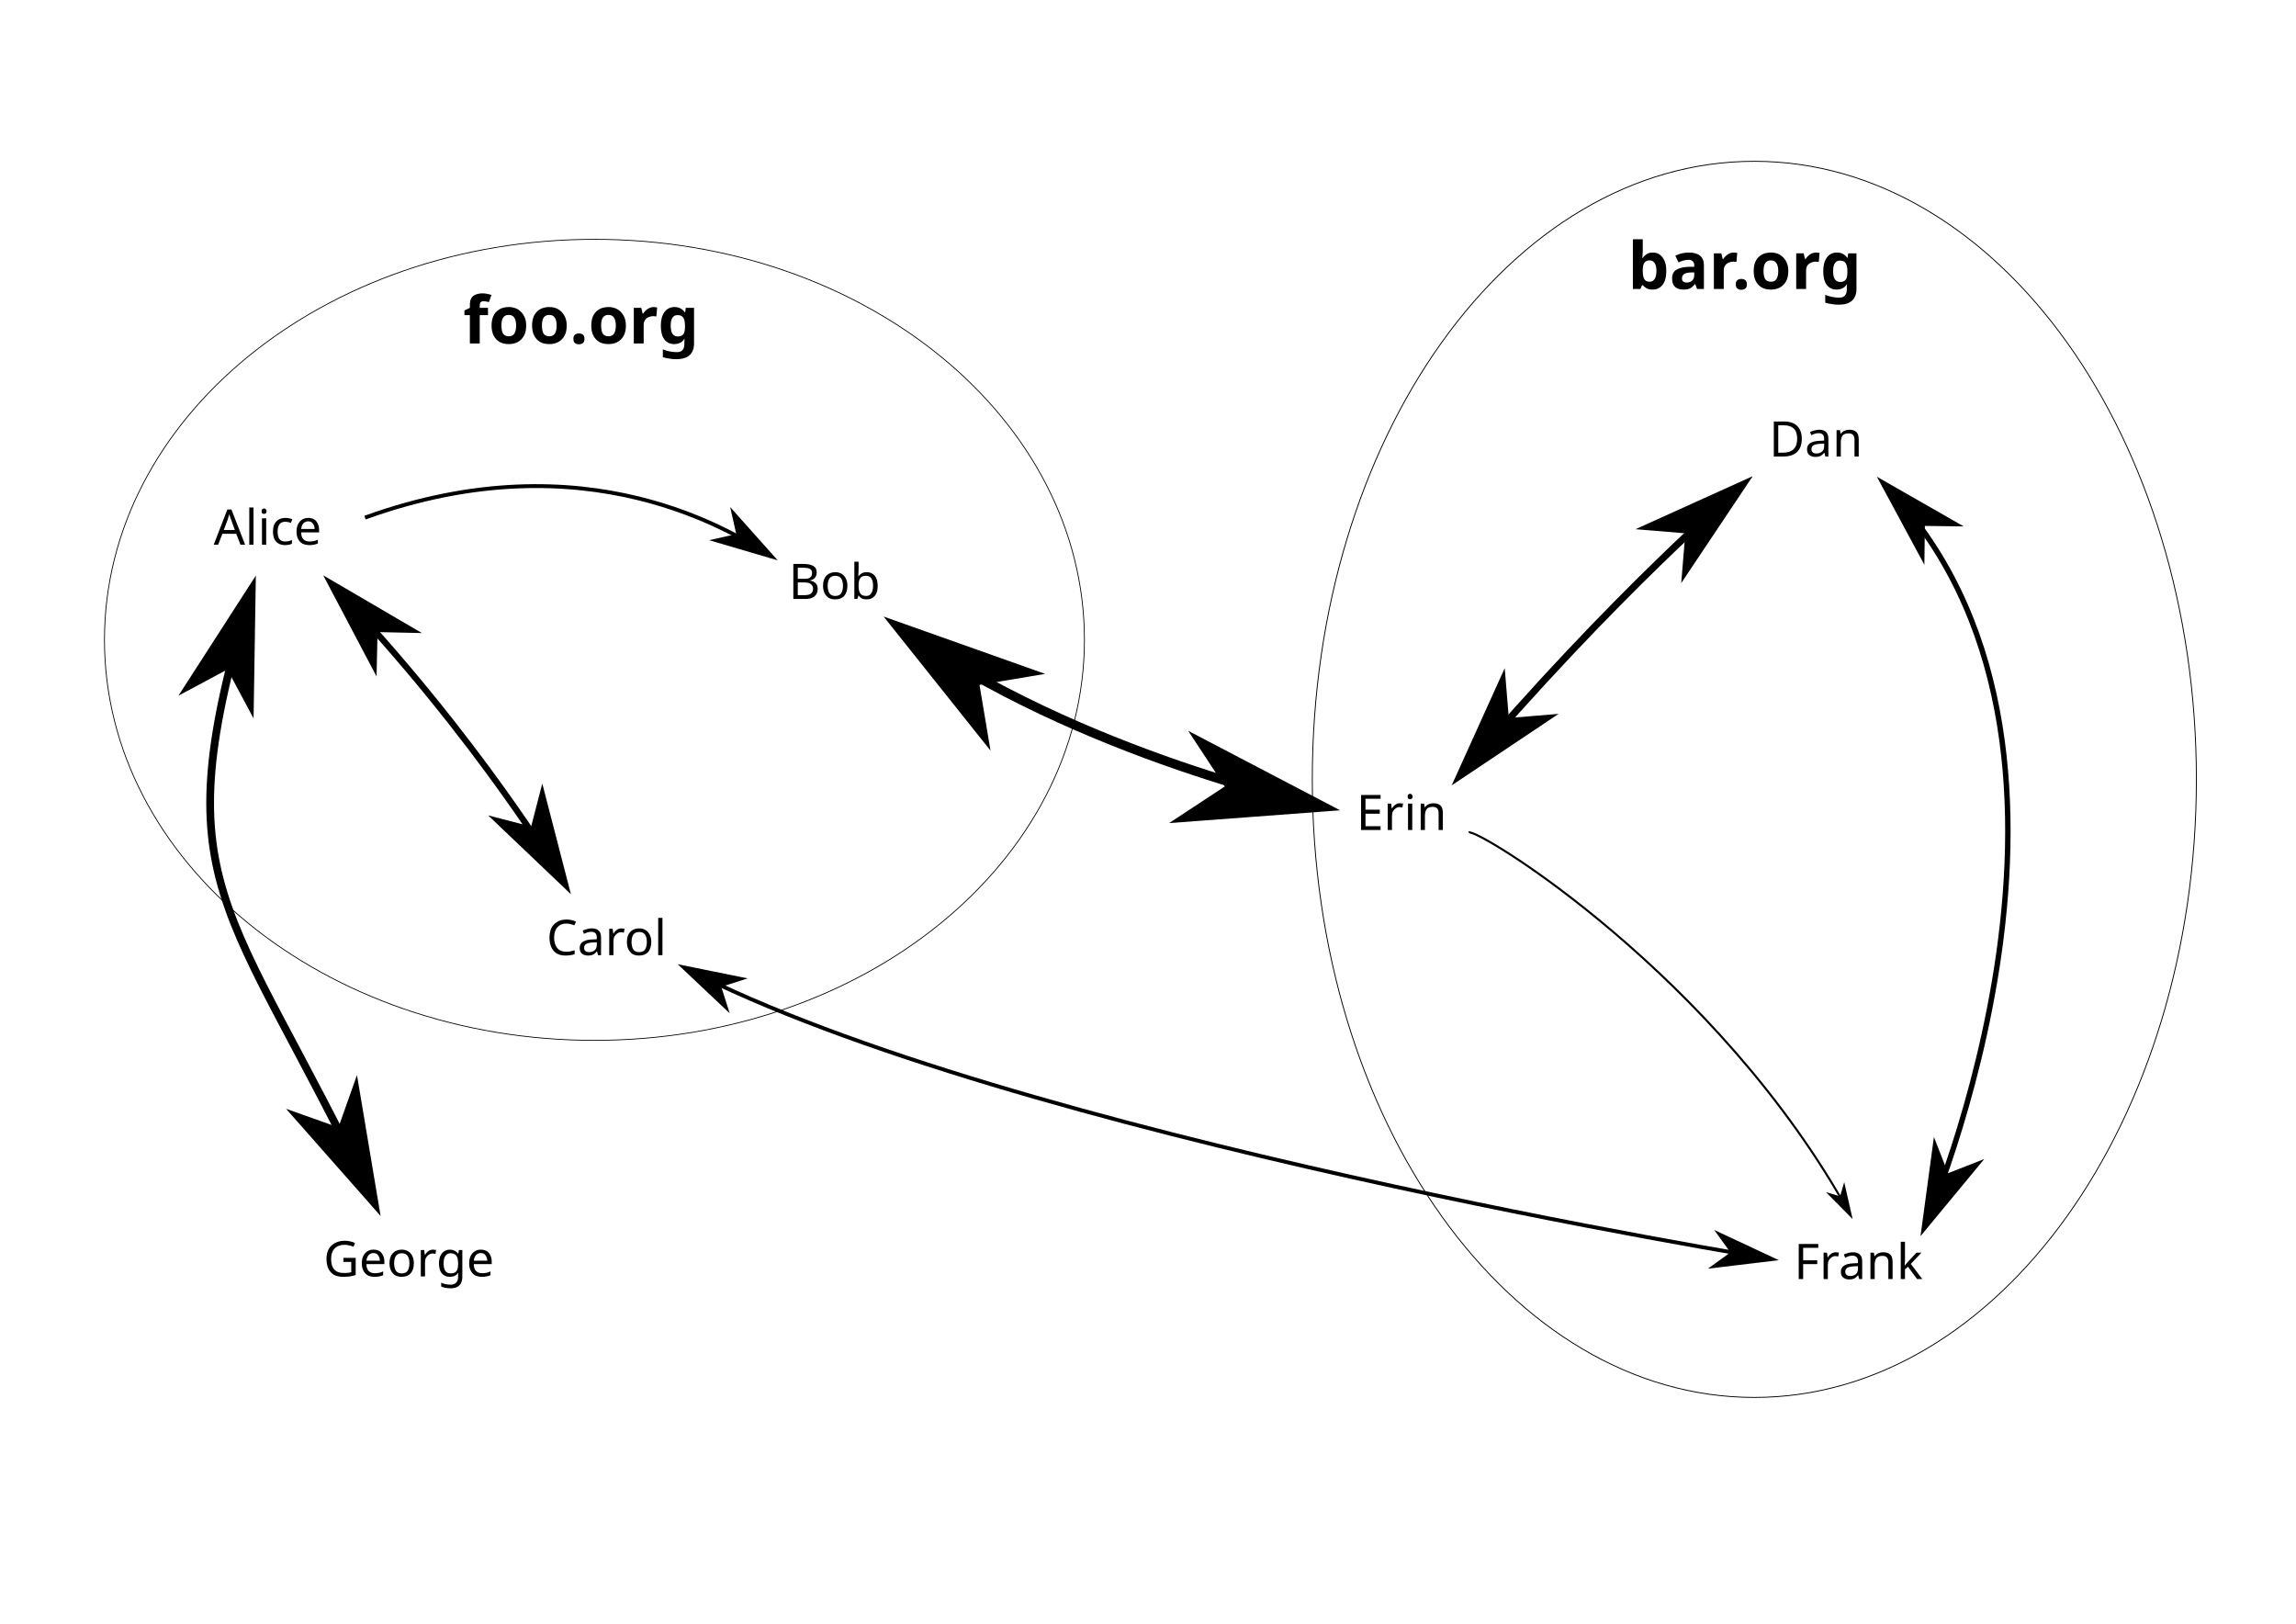
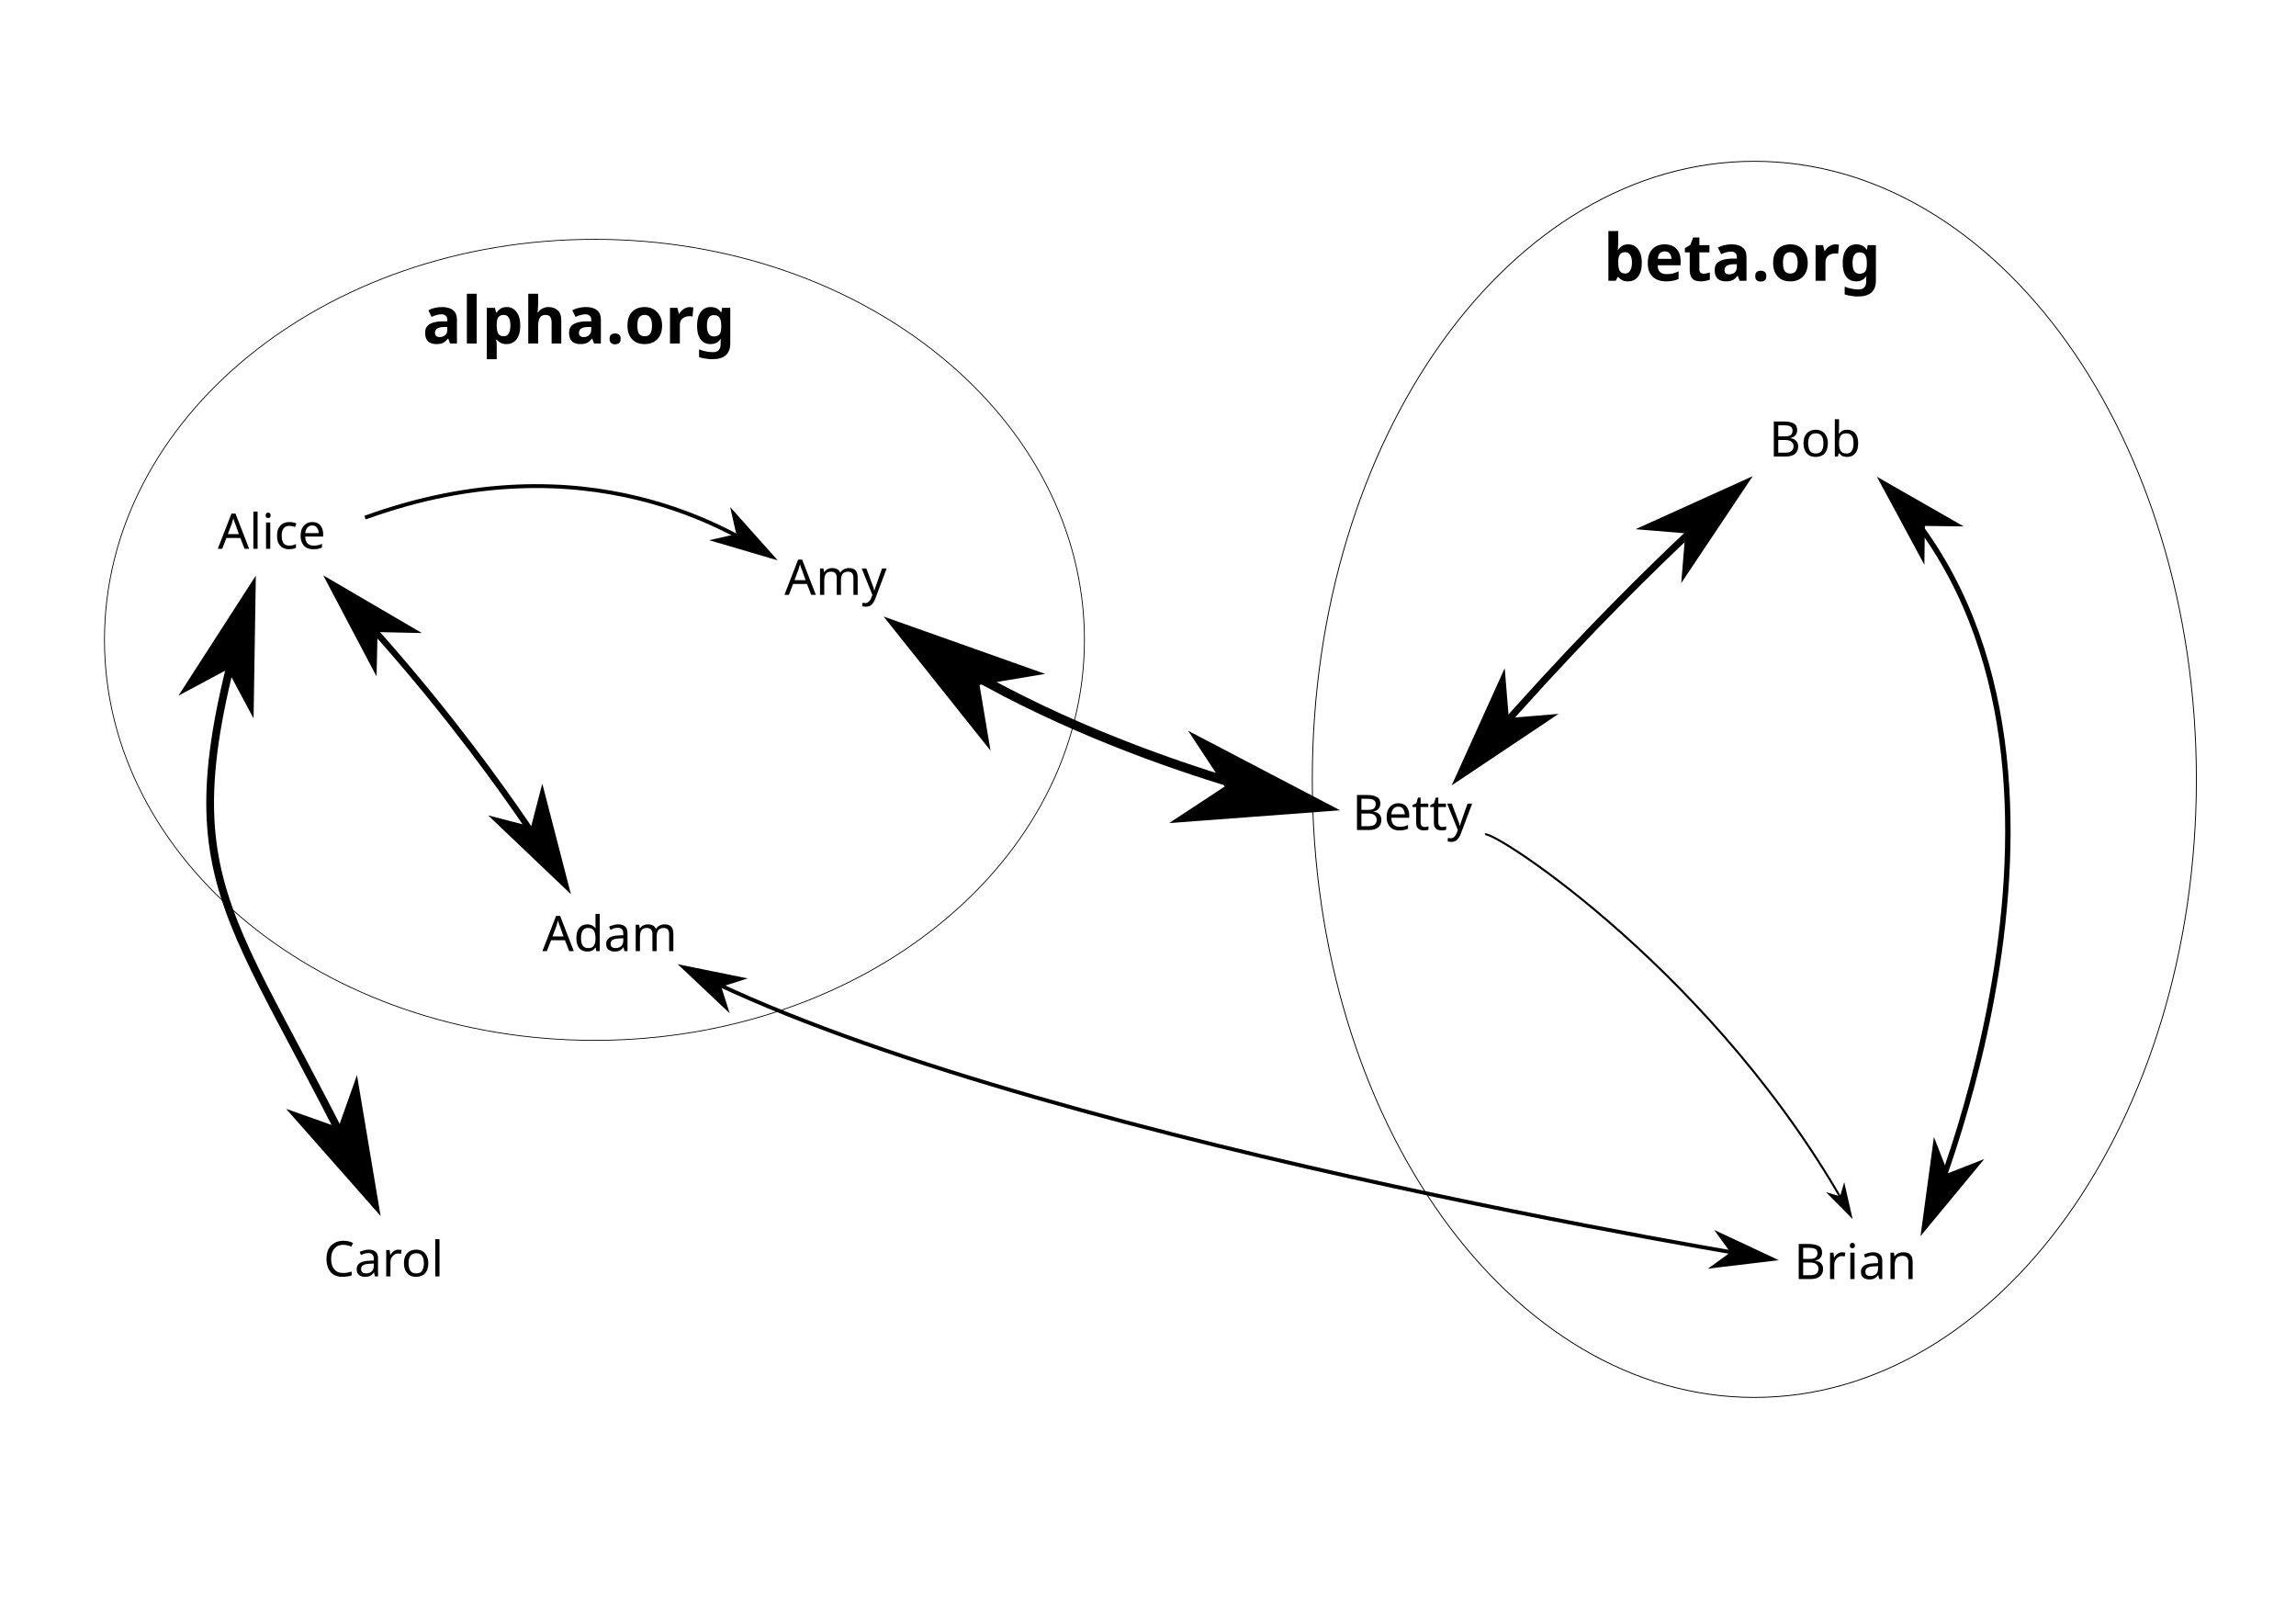
<svg xmlns="http://www.w3.org/2000/svg" xmlns:ns1="http://www.openswatchbook.org/uri/2009/osb" width="297mm" height="210mm" viewBox="0 0 178.2 126" version="1.1" id="svg8">
  <defs id="defs2">
    <marker orient="auto" refY="0" refX="0" id="marker1353" style="overflow:visible">
      <path id="path1351" d="M 0,0 5,-5 -12.5,0 5,5 Z" style="fill:#000000;fill-opacity:1;fill-rule:evenodd;stroke:#000000;stroke-width:1pt;stroke-opacity:1" transform="matrix(-0.8,0,0,-0.8,-10,0)" />
    </marker>
    <marker orient="auto" refY="0" refX="0" id="marker1349" style="overflow:visible">
      <path id="path1347" d="M 0,0 5,-5 -12.5,0 5,5 Z" style="fill:#000000;fill-opacity:1;fill-rule:evenodd;stroke:#000000;stroke-width:1pt;stroke-opacity:1" transform="matrix(0.8,0,0,0.8,10,0)" />
    </marker>
    <marker orient="auto" refY="0" refX="0" id="marker1343" style="overflow:visible">
      <path id="path1341" d="M 0,0 5,-5 -12.5,0 5,5 Z" style="fill:#000000;fill-opacity:1;fill-rule:evenodd;stroke:#000000;stroke-width:1pt;stroke-opacity:1" transform="matrix(-0.8,0,0,-0.8,-10,0)" />
    </marker>
    <marker orient="auto" refY="0" refX="0" id="marker1339" style="overflow:visible">
      <path id="path1337" d="M 0,0 5,-5 -12.5,0 5,5 Z" style="fill:#000000;fill-opacity:1;fill-rule:evenodd;stroke:#000000;stroke-width:1pt;stroke-opacity:1" transform="matrix(0.8,0,0,0.8,10,0)" />
    </marker>
    <marker orient="auto" refY="0" refX="0" id="marker1332" style="overflow:visible">
      <path id="path1330" d="M 0,0 5,-5 -12.5,0 5,5 Z" style="fill:#000000;fill-opacity:1;fill-rule:evenodd;stroke:#000000;stroke-width:1pt;stroke-opacity:1" transform="matrix(0.8,0,0,0.8,10,0)" />
    </marker>
    <marker orient="auto" refY="0" refX="0" id="marker1326" style="overflow:visible">
      <path id="path1324" d="M 0,0 5,-5 -12.5,0 5,5 Z" style="fill:#000000;fill-opacity:1;fill-rule:evenodd;stroke:#000000;stroke-width:1pt;stroke-opacity:1" transform="matrix(-0.8,0,0,-0.8,-10,0)" />
    </marker>
    <marker orient="auto" refY="0" refX="0" id="marker1322" style="overflow:visible">
      <path id="path1320" d="M 0,0 5,-5 -12.5,0 5,5 Z" style="fill:#000000;fill-opacity:1;fill-rule:evenodd;stroke:#000000;stroke-width:1pt;stroke-opacity:1" transform="matrix(0.8,0,0,0.8,10,0)" />
    </marker>
    <marker orient="auto" refY="0" refX="0" id="marker1318" style="overflow:visible">
      <path id="path1316" d="M 0,0 5,-5 -12.5,0 5,5 Z" style="fill:#000000;fill-opacity:1;fill-rule:evenodd;stroke:#000000;stroke-width:1pt;stroke-opacity:1" transform="matrix(0.8,0,0,0.8,10,0)" />
    </marker>
    <marker orient="auto" refY="0" refX="0" id="marker1314" style="overflow:visible">
      <path id="path1312" d="M 0,0 5,-5 -12.5,0 5,5 Z" style="fill:#000000;fill-opacity:1;fill-rule:evenodd;stroke:#000000;stroke-width:1pt;stroke-opacity:1" transform="matrix(0.8,0,0,0.8,10,0)" />
    </marker>
    <marker orient="auto" refY="0" refX="0" id="marker1308" style="overflow:visible">
      <path id="path1306" d="M 0,0 5,-5 -12.5,0 5,5 Z" style="fill:#000000;fill-opacity:1;fill-rule:evenodd;stroke:#000000;stroke-width:1pt;stroke-opacity:1" transform="matrix(-0.8,0,0,-0.8,-10,0)" />
    </marker>
    <marker orient="auto" refY="0" refX="0" id="marker1304" style="overflow:visible">
      <path id="path1302" d="M 0,0 5,-5 -12.5,0 5,5 Z" style="fill:#000000;fill-opacity:1;fill-rule:evenodd;stroke:#000000;stroke-width:1pt;stroke-opacity:1" transform="matrix(0.8,0,0,0.8,10,0)" />
    </marker>
    <marker orient="auto" refY="0" refX="0" id="marker1296" style="overflow:visible">
      <path id="path1294" d="M 0,0 5,-5 -12.5,0 5,5 Z" style="fill:#000000;fill-opacity:1;fill-rule:evenodd;stroke:#000000;stroke-width:1pt;stroke-opacity:1" transform="matrix(-0.8,0,0,-0.8,-10,0)" />
    </marker>
    <marker orient="auto" refY="0" refX="0" id="marker1290" style="overflow:visible">
      <path id="path1288" d="M 0,0 5,-5 -12.5,0 5,5 Z" style="fill:#000000;fill-opacity:1;fill-rule:evenodd;stroke:#000000;stroke-width:1pt;stroke-opacity:1" transform="matrix(-0.8,0,0,-0.8,-10,0)" />
    </marker>
    <marker orient="auto" refY="0" refX="0" id="marker1286" style="overflow:visible">
      <path id="path1284" d="M 0,0 5,-5 -12.5,0 5,5 Z" style="fill:#000000;fill-opacity:1;fill-rule:evenodd;stroke:#000000;stroke-width:1pt;stroke-opacity:1" transform="matrix(0.8,0,0,0.8,10,0)" />
    </marker>
    <marker orient="auto" refY="0" refX="0" id="marker1280" style="overflow:visible">
      <path id="path1013" d="M 0,0 5,-5 -12.5,0 5,5 Z" style="fill:#000000;fill-opacity:1;fill-rule:evenodd;stroke:#000000;stroke-width:1pt;stroke-opacity:1" transform="matrix(-0.8,0,0,-0.8,-10,0)" />
    </marker>
    <marker orient="auto" refY="0" refX="0" id="marker1277" style="overflow:visible">
      <path id="path1275" d="M 0,0 5,-5 -12.5,0 5,5 Z" style="fill:#000000;fill-opacity:1;fill-rule:evenodd;stroke:#000000;stroke-width:1pt;stroke-opacity:1" transform="matrix(0.8,0,0,0.8,10,0)" />
    </marker>
    <marker orient="auto" refY="0" refX="0" id="marker1273" style="overflow:visible">
      <path id="path1010" d="M 0,0 5,-5 -12.5,0 5,5 Z" style="fill:#000000;fill-opacity:1;fill-rule:evenodd;stroke:#000000;stroke-width:1pt;stroke-opacity:1" transform="matrix(0.8,0,0,0.8,10,0)" />
    </marker>
    <marker orient="auto" refY="0" refX="0" id="Arrow1Lend" style="overflow:visible">
      <path id="path1061" d="M 0,0 5,-5 -12.5,0 5,5 Z" style="fill:#000000;fill-opacity:1;fill-rule:evenodd;stroke:#000000;stroke-width:1pt;stroke-opacity:1" transform="matrix(-0.8,0,0,-0.8,-10,0)" />
    </marker>
    <marker style="overflow:visible" id="marker30832" refX="0" refY="0" orient="auto">
      <path transform="matrix(-0.8,0,0,-0.8,-10,0)" style="fill:#000000;fill-opacity:1;fill-rule:evenodd;stroke:#000000;stroke-width:1pt;stroke-opacity:1" d="M 0,0 5,-5 -12.5,0 5,5 Z" id="path30830" />
    </marker>
    <marker style="overflow:visible" id="marker19358" refX="0" refY="0" orient="auto">
      <path transform="matrix(-0.8,0,0,-0.8,-10,0)" style="fill:#000000;fill-opacity:1;fill-rule:evenodd;stroke:#000000;stroke-width:1pt;stroke-opacity:1" d="M 0,0 5,-5 -12.5,0 5,5 Z" id="path19356" />
    </marker>
    <marker style="overflow:visible" id="marker19172" refX="0" refY="0" orient="auto">
      <path transform="matrix(-0.8,0,0,-0.8,-10,0)" style="fill:#000000;fill-opacity:1;fill-rule:evenodd;stroke:#000000;stroke-width:1pt;stroke-opacity:1" d="M 0,0 5,-5 -12.5,0 5,5 Z" id="path19170" />
    </marker>
    <marker style="overflow:visible" id="marker18658" refX="0" refY="0" orient="auto">
      <path transform="matrix(-0.8,0,0,-0.8,-10,0)" style="fill:#000000;fill-opacity:1;fill-rule:evenodd;stroke:#000000;stroke-width:1pt;stroke-opacity:1" d="M 0,0 5,-5 -12.5,0 5,5 Z" id="path18656" />
    </marker>
    <marker style="overflow:visible" id="marker2032" refX="0" refY="0" orient="auto">
      <path transform="matrix(-0.8,0,0,-0.8,-10,0)" style="fill:#000000;fill-opacity:1;fill-rule:evenodd;stroke:#000000;stroke-width:1pt;stroke-opacity:1" d="M 0,0 5,-5 -12.5,0 5,5 Z" id="path2030" />
    </marker>
    <marker orient="auto" refY="0" refX="0" id="marker1512" style="overflow:visible">
      <path id="path1510" d="M 0,0 5,-5 -12.5,0 5,5 Z" style="fill:#000000;fill-opacity:1;fill-rule:evenodd;stroke:#000000;stroke-width:1pt;stroke-opacity:1" transform="matrix(0.8,0,0,0.8,10,0)" />
    </marker>
    <marker orient="auto" refY="0" refX="0" id="marker1336" style="overflow:visible">
      <path id="path1334" d="M 0,0 5,-5 -12.5,0 5,5 Z" style="fill:#000000;fill-opacity:1;fill-rule:evenodd;stroke:#000000;stroke-width:1pt;stroke-opacity:1" transform="matrix(0.8,0,0,0.8,10,0)" />
    </marker>
    <marker orient="auto" refY="0" refX="0" id="Arrow1Lstart" style="overflow:visible">
      <path id="path1058" d="M 0,0 5,-5 -12.5,0 5,5 Z" style="fill:#000000;fill-opacity:1;fill-rule:evenodd;stroke:#000000;stroke-width:1pt;stroke-opacity:1" transform="matrix(0.8,0,0,0.8,10,0)" />
    </marker>
    <marker style="overflow:visible" id="marker2642" refX="0" refY="0" orient="auto">
      <path transform="matrix(-0.8,0,0,-0.8,-10,0)" style="fill:#000000;fill-opacity:1;fill-rule:evenodd;stroke:#000000;stroke-width:1pt;stroke-opacity:1" d="M 0,0 5,-5 -12.5,0 5,5 Z" id="path2640" />
    </marker>
    <marker style="overflow:visible" id="marker2300" refX="0" refY="0" orient="auto">
      <path transform="matrix(-0.8,0,0,-0.8,-10,0)" style="fill:#000000;fill-opacity:1;fill-rule:evenodd;stroke:#000000;stroke-width:1pt;stroke-opacity:1" d="M 0,0 5,-5 -12.5,0 5,5 Z" id="path2298" />
    </marker>
    <marker style="overflow:visible" id="marker2124" refX="0" refY="0" orient="auto">
      <path transform="matrix(-0.8,0,0,-0.8,-10,0)" style="fill:#000000;fill-opacity:1;fill-rule:evenodd;stroke:#000000;stroke-width:1pt;stroke-opacity:1" d="M 0,0 5,-5 -12.5,0 5,5 Z" id="path2122" />
    </marker>
    <marker orient="auto" refY="0" refX="0" id="marker1948" style="overflow:visible">
      <path id="path1946" d="M 0,0 5,-5 -12.5,0 5,5 Z" style="fill:#000000;fill-opacity:1;fill-rule:evenodd;stroke:#000000;stroke-width:1pt;stroke-opacity:1" transform="matrix(-0.8,0,0,-0.8,-10,0)" />
    </marker>
    <marker orient="auto" refY="0" refX="0" id="marker1446" style="overflow:visible">
      <path id="path1444" d="M 0,0 5,-5 -12.5,0 5,5 Z" style="fill:#000000;fill-opacity:1;fill-rule:evenodd;stroke:#000000;stroke-width:1pt;stroke-opacity:1" transform="matrix(-0.8,0,0,-0.8,-10,0)" />
    </marker>
    <marker orient="auto" refY="0" refX="0" id="marker1276" style="overflow:visible">
      <path id="path1016" d="M 0,0 5,-5 -12.5,0 5,5 Z" style="fill:#000000;fill-opacity:1;fill-rule:evenodd;stroke:#000000;stroke-width:1pt;stroke-opacity:1" transform="matrix(-0.8,0,0,-0.8,-10,0)" />
    </marker>
    <marker style="overflow:visible" id="marker5170" refX="0" refY="0" orient="auto">
      <path transform="matrix(-0.8,0,0,-0.8,-10,0)" style="fill:#000000;fill-opacity:1;fill-rule:evenodd;stroke:#000000;stroke-width:1pt;stroke-opacity:1" d="M 0,0 5,-5 -12.5,0 5,5 Z" id="path5168" />
    </marker>
    <linearGradient id="linearGradient4530" ns1:paint="solid">
      <stop style="stop-color:#000000;stop-opacity:1;" offset="0" id="stop4528" />
    </linearGradient>
    <filter id="filter3787" style="color-interpolation-filters:sRGB">
      <feGaussianBlur result="result8" stdDeviation="4" id="feGaussianBlur3789" />
      <feOffset result="result11" dy="4" dx="4" id="feOffset3791" />
      <feComposite id="feComposite3793" result="result6" in="SourceGraphic" operator="in" in2="result11" />
      <feFlood flood-color="rgb(0,0,0)" flood-opacity="1" in="result6" result="result10" id="feFlood3795" />
      <feBlend id="feBlend3797" result="result12" in="result6" mode="normal" in2="result10" />
      <feComposite id="feComposite3799" result="result2" operator="in" in2="SourceGraphic" />
    </filter>
    <filter id="filter3801" style="color-interpolation-filters:sRGB">
      <feGaussianBlur in="SourceGraphic" result="result0" stdDeviation="6" id="feGaussianBlur3803" />
      <feDiffuseLighting result="result5" surfaceScale="4" diffuseConstant="1" lighting-color="#ffffff" id="feDiffuseLighting3805">
        <feDistantLight azimuth="235" elevation="45" id="feDistantLight3807" />
      </feDiffuseLighting>
      <feComposite id="feComposite3809" result="fbSourceGraphic" in="result5" k4="0" k3="0" k2="0" k1="1.4" operator="arithmetic" in2="SourceGraphic" />
      <feGaussianBlur stdDeviation="6" in="fbSourceGraphic" result="result0" id="feGaussianBlur3811" />
      <feSpecularLighting in="result0" result="result1" lighting-color="#ffffff" surfaceScale="4" specularConstant="1" specularExponent="25" id="feSpecularLighting3813">
        <feDistantLight elevation="45" azimuth="235" id="feDistantLight3815" />
      </feSpecularLighting>
      <feComposite id="feComposite3817" result="result4" in="fbSourceGraphic" k4="0" k3="1" k2="1" k1="0" operator="arithmetic" in2="result1" />
      <feComposite id="feComposite3819" result="result2" in="result4" operator="in" in2="SourceGraphic" />
    </filter>
    <filter id="filter3825" style="color-interpolation-filters:sRGB">
      <feGaussianBlur result="result0" in="SourceGraphic" stdDeviation="6" id="feGaussianBlur3827" />
      <feDiffuseLighting result="result5" surfaceScale="4" diffuseConstant="1" lighting-color="#ffffff" id="feDiffuseLighting3829">
        <feDistantLight azimuth="235" elevation="45" id="feDistantLight3831" />
      </feDiffuseLighting>
      <feComposite id="feComposite3833" result="fbSourceGraphic" in="result5" k4="0" k3="0" k2="0" k1="1.4" operator="arithmetic" in2="SourceGraphic" />
      <feGaussianBlur stdDeviation="6" in="fbSourceGraphic" result="result0" id="feGaussianBlur3835" />
      <feSpecularLighting in="result0" result="result1" lighting-color="#ffffff" surfaceScale="4" specularConstant="1" specularExponent="25" id="feSpecularLighting3837">
        <feDistantLight elevation="45" azimuth="235" id="feDistantLight3839" />
      </feSpecularLighting>
      <feComposite id="feComposite3841" result="result4" in="fbSourceGraphic" k4="0" k3="1" k2="1" k1="0" operator="arithmetic" in2="result1" />
      <feComposite id="feComposite3843" result="result2" in="result4" operator="in" in2="SourceGraphic" />
    </filter>
  </defs>
  <g id="layer1" transform="translate(0,-52.2)">
-     <text xml:space="preserve" style="font-style:normal;font-variant:normal;font-weight:normal;font-stretch:normal;font-size:3.81px;line-height:1.25;font-family:sans-serif;-inkscape-font-specification:'sans-serif, Normal';font-variant-ligatures:normal;font-variant-caps:normal;font-variant-numeric:normal;font-feature-settings:normal;text-align:start;letter-spacing:0px;word-spacing:0px;writing-mode:lr-tb;text-anchor:start;fill:#000000;fill-opacity:1;stroke:none;stroke-width:0.265" x="16.586" y="94.471" id="text3715">
-       <tspan id="tspan3713" x="16.586" y="94.471" style="font-style:normal;font-variant:normal;font-weight:normal;font-stretch:normal;font-size:3.81px;font-family:sans-serif;-inkscape-font-specification:'sans-serif, Normal';font-variant-ligatures:normal;font-variant-caps:normal;font-variant-numeric:normal;font-feature-settings:normal;text-align:start;writing-mode:lr-tb;text-anchor:start;stroke-width:0.265">Alice</tspan>
+     <text xml:space="preserve" style="font-style:normal;font-variant:normal;font-weight:normal;font-stretch:normal;font-size:3.81px;line-height:1.25;font-family:sans-serif;-inkscape-font-specification:'sans-serif, Normal';font-variant-ligatures:normal;font-variant-caps:normal;font-variant-numeric:normal;font-feature-settings:normal;text-align:start;letter-spacing:0px;word-spacing:0px;writing-mode:lr-tb;text-anchor:start;fill:#000000;fill-opacity:1;stroke:none;stroke-width:0.265" x="16.903" y="94.789" id="text3715">
+       <tspan id="tspan3713" x="16.903" y="94.789" style="font-style:normal;font-variant:normal;font-weight:normal;font-stretch:normal;font-size:3.81px;font-family:sans-serif;-inkscape-font-specification:'sans-serif, Normal';font-variant-ligatures:normal;font-variant-caps:normal;font-variant-numeric:normal;font-feature-settings:normal;text-align:start;writing-mode:lr-tb;text-anchor:start;stroke-width:0.265">Alice</tspan>
    </text>
-     <text xml:space="preserve" style="font-style:normal;font-variant:normal;font-weight:normal;font-stretch:normal;font-size:3.81px;line-height:1.25;font-family:sans-serif;-inkscape-font-specification:'sans-serif, Normal';font-variant-ligatures:normal;font-variant-caps:normal;font-variant-numeric:normal;font-feature-settings:normal;text-align:start;letter-spacing:0px;word-spacing:0px;writing-mode:lr-tb;text-anchor:start;fill:#000000;fill-opacity:1;stroke:none;stroke-width:0.265" x="42.414" y="126.323" id="text3719">
-       <tspan id="tspan3717" x="42.414" y="126.323" style="font-style:normal;font-variant:normal;font-weight:normal;font-stretch:normal;font-size:3.81px;font-family:sans-serif;-inkscape-font-specification:'sans-serif, Normal';font-variant-ligatures:normal;font-variant-caps:normal;font-variant-numeric:normal;font-feature-settings:normal;text-align:start;writing-mode:lr-tb;text-anchor:start;stroke-width:0.265">Carol</tspan>
+     <text xml:space="preserve" style="font-style:normal;font-variant:normal;font-weight:normal;font-stretch:normal;font-size:3.81px;line-height:1.25;font-family:sans-serif;-inkscape-font-specification:'sans-serif, Normal';font-variant-ligatures:normal;font-variant-caps:normal;font-variant-numeric:normal;font-feature-settings:normal;text-align:start;letter-spacing:0px;word-spacing:0px;writing-mode:lr-tb;text-anchor:start;fill:#000000;fill-opacity:1;stroke:none;stroke-width:0.265" x="42.096" y="126.006" id="text3719">
+       <tspan id="tspan3717" x="42.096" y="126.006" style="font-style:normal;font-variant:normal;font-weight:normal;font-stretch:normal;font-size:3.81px;font-family:sans-serif;-inkscape-font-specification:'sans-serif, Normal';font-variant-ligatures:normal;font-variant-caps:normal;font-variant-numeric:normal;font-feature-settings:normal;text-align:start;writing-mode:lr-tb;text-anchor:start;stroke-width:0.265">Adam</tspan>
    </text>
-     <text xml:space="preserve" style="font-style:normal;font-variant:normal;font-weight:normal;font-stretch:normal;font-size:3.81px;line-height:1.25;font-family:sans-serif;-inkscape-font-specification:'sans-serif, Normal';font-variant-ligatures:normal;font-variant-caps:normal;font-variant-numeric:normal;font-feature-settings:normal;text-align:start;letter-spacing:0px;word-spacing:0px;writing-mode:lr-tb;text-anchor:start;fill:#000000;fill-opacity:1;stroke:none;stroke-width:0.265" x="61.198" y="98.678" id="text4793">
-       <tspan id="tspan4791" x="61.198" y="98.678" style="font-style:normal;font-variant:normal;font-weight:normal;font-stretch:normal;font-size:3.81px;font-family:sans-serif;-inkscape-font-specification:'sans-serif, Normal';font-variant-ligatures:normal;font-variant-caps:normal;font-variant-numeric:normal;font-feature-settings:normal;text-align:start;writing-mode:lr-tb;text-anchor:start;stroke-width:0.265">Bob</tspan>
+     <text xml:space="preserve" style="font-style:normal;font-variant:normal;font-weight:normal;font-stretch:normal;font-size:3.81px;line-height:1.25;font-family:sans-serif;-inkscape-font-specification:'sans-serif, Normal';font-variant-ligatures:normal;font-variant-caps:normal;font-variant-numeric:normal;font-feature-settings:normal;text-align:start;letter-spacing:0px;word-spacing:0px;writing-mode:lr-tb;text-anchor:start;fill:#000000;fill-opacity:1;stroke:none;stroke-width:0.265" x="60.881" y="98.361" id="text4793">
+       <tspan id="tspan4791" x="60.881" y="98.361" style="font-style:normal;font-variant:normal;font-weight:normal;font-stretch:normal;font-size:3.81px;font-family:sans-serif;-inkscape-font-specification:'sans-serif, Normal';font-variant-ligatures:normal;font-variant-caps:normal;font-variant-numeric:normal;font-feature-settings:normal;text-align:start;writing-mode:lr-tb;text-anchor:start;stroke-width:0.265">Amy</tspan>
    </text>
    <flowRoot xml:space="preserve" id="flowRoot4819" style="font-style:normal;font-weight:normal;font-size:40px;line-height:1.25;font-family:sans-serif;letter-spacing:0px;word-spacing:0px;fill:#000000;fill-opacity:1;stroke:none" transform="scale(0.2645833)">
      <flowRegion id="flowRegion4821">
        <rect id="rect4823" width="393.438" height="117.786" x="147.233" y="104.978" />
      </flowRegion>
      <flowPara id="flowPara4825" />
    </flowRoot>
    <flowRoot xml:space="preserve" id="flowRoot5350" style="font-style:normal;font-weight:normal;font-size:40px;line-height:1.25;font-family:sans-serif;letter-spacing:0px;word-spacing:0px;fill:#000000;fill-opacity:1;stroke:none" transform="scale(0.2645833)">
      <flowRegion id="flowRegion5352">
        <rect id="rect5354" width="414.705" height="224.121" x="299.373" y="-11.172" />
      </flowRegion>
      <flowPara id="flowPara5356" />
    </flowRoot>
    <flowRoot xml:space="preserve" id="flowRoot42800" style="font-style:normal;font-weight:normal;font-size:40px;line-height:1.25;font-family:sans-serif;letter-spacing:0px;word-spacing:0px;fill:#000000;fill-opacity:1;stroke:none">
      <flowRegion id="flowRegion42802">
        <rect id="rect42804" width="444.587" height="475.098" x="-169.989" y="272.574" />
      </flowRegion>
      <flowPara id="flowPara42806" />
    </flowRoot>
    <ellipse style="fill:none;stroke:#000000;stroke-width:0.062;stroke-miterlimit:4;stroke-dasharray:none;stroke-opacity:1" id="path956" cx="46.137" cy="101.852" rx="38.029" ry="31.08" />
    <ellipse style="fill:none;stroke:#000000;stroke-width:0.068;stroke-miterlimit:4;stroke-dasharray:none;stroke-opacity:1" id="path958" cx="136.16" cy="112.679" rx="34.308" ry="47.962" />
    <text xml:space="preserve" style="font-style:normal;font-variant:normal;font-weight:normal;font-stretch:normal;font-size:3.81px;line-height:1.25;font-family:sans-serif;-inkscape-font-specification:'sans-serif, Normal';font-variant-ligatures:normal;font-variant-caps:normal;font-variant-numeric:normal;font-feature-settings:normal;text-align:start;letter-spacing:0px;word-spacing:0px;writing-mode:lr-tb;text-anchor:start;fill:#000000;fill-opacity:1;stroke:none;stroke-width:0.265" x="137.295" y="87.623" id="text3715-5">
-       <tspan id="tspan3713-6" x="137.295" y="87.623" style="font-style:normal;font-variant:normal;font-weight:normal;font-stretch:normal;font-size:3.81px;font-family:sans-serif;-inkscape-font-specification:'sans-serif, Normal';font-variant-ligatures:normal;font-variant-caps:normal;font-variant-numeric:normal;font-feature-settings:normal;text-align:start;writing-mode:lr-tb;text-anchor:start;stroke-width:0.265">Dan</tspan>
+       <tspan id="tspan3713-6" x="137.295" y="87.623" style="font-style:normal;font-variant:normal;font-weight:normal;font-stretch:normal;font-size:3.81px;font-family:sans-serif;-inkscape-font-specification:'sans-serif, Normal';font-variant-ligatures:normal;font-variant-caps:normal;font-variant-numeric:normal;font-feature-settings:normal;text-align:start;writing-mode:lr-tb;text-anchor:start;stroke-width:0.265">Bob</tspan>
    </text>
    <text xml:space="preserve" style="font-style:normal;font-variant:normal;font-weight:normal;font-stretch:normal;font-size:3.81px;line-height:1.25;font-family:sans-serif;-inkscape-font-specification:'sans-serif, Normal';font-variant-ligatures:normal;font-variant-caps:normal;font-variant-numeric:normal;font-feature-settings:normal;text-align:start;letter-spacing:0px;word-spacing:0px;writing-mode:lr-tb;text-anchor:start;fill:#000000;fill-opacity:1;stroke:none;stroke-width:0.265" x="139.232" y="151.457" id="text3719-3">
-       <tspan id="tspan3717-9" x="139.232" y="151.457" style="font-style:normal;font-variant:normal;font-weight:normal;font-stretch:normal;font-size:3.81px;font-family:sans-serif;-inkscape-font-specification:'sans-serif, Normal';font-variant-ligatures:normal;font-variant-caps:normal;font-variant-numeric:normal;font-feature-settings:normal;text-align:start;writing-mode:lr-tb;text-anchor:start;stroke-width:0.265">Frank</tspan>
+       <tspan id="tspan3717-9" x="139.232" y="151.457" style="font-style:normal;font-variant:normal;font-weight:normal;font-stretch:normal;font-size:3.81px;font-family:sans-serif;-inkscape-font-specification:'sans-serif, Normal';font-variant-ligatures:normal;font-variant-caps:normal;font-variant-numeric:normal;font-feature-settings:normal;text-align:start;writing-mode:lr-tb;text-anchor:start;stroke-width:0.265">Brian</tspan>
    </text>
-     <text xml:space="preserve" style="font-style:normal;font-variant:normal;font-weight:normal;font-stretch:normal;font-size:3.81px;line-height:1.25;font-family:sans-serif;-inkscape-font-specification:'sans-serif, Normal';font-variant-ligatures:normal;font-variant-caps:normal;font-variant-numeric:normal;font-feature-settings:normal;text-align:start;letter-spacing:0px;word-spacing:0px;writing-mode:lr-tb;text-anchor:start;fill:#000000;fill-opacity:1;stroke:none;stroke-width:0.265" x="105.263" y="116.609" id="text4793-4">
-       <tspan id="tspan4791-8" x="105.263" y="116.609" style="font-style:normal;font-variant:normal;font-weight:normal;font-stretch:normal;font-size:3.81px;font-family:sans-serif;-inkscape-font-specification:'sans-serif, Normal';font-variant-ligatures:normal;font-variant-caps:normal;font-variant-numeric:normal;font-feature-settings:normal;text-align:start;writing-mode:lr-tb;text-anchor:start;stroke-width:0.265">Erin</tspan>
+     <text xml:space="preserve" style="font-style:normal;font-variant:normal;font-weight:normal;font-stretch:normal;font-size:3.81px;line-height:1.25;font-family:sans-serif;-inkscape-font-specification:'sans-serif, Normal';font-variant-ligatures:normal;font-variant-caps:normal;font-variant-numeric:normal;font-feature-settings:normal;text-align:start;letter-spacing:0px;word-spacing:0px;writing-mode:lr-tb;text-anchor:start;fill:#000000;fill-opacity:1;stroke:none;stroke-width:0.265" x="104.946" y="116.609" id="text4793-4">
+       <tspan id="tspan4791-8" x="104.946" y="116.609" style="font-style:normal;font-variant:normal;font-weight:normal;font-stretch:normal;font-size:3.81px;font-family:sans-serif;-inkscape-font-specification:'sans-serif, Normal';font-variant-ligatures:normal;font-variant-caps:normal;font-variant-numeric:normal;font-feature-settings:normal;text-align:start;writing-mode:lr-tb;text-anchor:start;stroke-width:0.265">Betty</tspan>
    </text>
    <text xml:space="preserve" style="font-style:normal;font-variant:normal;font-weight:normal;font-stretch:normal;font-size:3.81px;line-height:1.25;font-family:sans-serif;-inkscape-font-specification:'sans-serif, Normal';font-variant-ligatures:normal;font-variant-caps:normal;font-variant-numeric:normal;font-feature-settings:normal;text-align:start;letter-spacing:0px;word-spacing:0px;writing-mode:lr-tb;text-anchor:start;fill:#000000;fill-opacity:1;stroke:none;stroke-width:0.265" x="25.104" y="151.249" id="text3719-3-1">
-       <tspan id="tspan3717-9-2" x="25.104" y="151.249" style="font-style:normal;font-variant:normal;font-weight:normal;font-stretch:normal;font-size:3.81px;font-family:sans-serif;-inkscape-font-specification:'sans-serif, Normal';font-variant-ligatures:normal;font-variant-caps:normal;font-variant-numeric:normal;font-feature-settings:normal;text-align:start;writing-mode:lr-tb;text-anchor:start;stroke-width:0.265">George</tspan>
+       <tspan id="tspan3717-9-2" x="25.104" y="151.249" style="font-style:normal;font-variant:normal;font-weight:normal;font-stretch:normal;font-size:3.81px;font-family:sans-serif;-inkscape-font-specification:'sans-serif, Normal';font-variant-ligatures:normal;font-variant-caps:normal;font-variant-numeric:normal;font-feature-settings:normal;text-align:start;writing-mode:lr-tb;text-anchor:start;stroke-width:0.265">Carol</tspan>
    </text>
    <path style="fill:none;stroke:#000000;stroke-width:0.6;stroke-linecap:butt;stroke-linejoin:miter;stroke-miterlimit:4;stroke-dasharray:none;stroke-opacity:1;marker-start:url(#marker1277);marker-end:url(#marker1280)" d="m 19.519,97.978 c -7.072,23.34 -1.816,23.726 9.521,47.533" id="path1008" />
    <path style="fill:none;stroke:#000000;stroke-width:0.48;stroke-linecap:butt;stroke-linejoin:miter;stroke-miterlimit:4;stroke-dasharray:none;stroke-opacity:1;marker-start:url(#marker1286);marker-end:url(#marker1290)" d="M 25.732,97.521 C 37.206,109.507 43.839,120.789 43.839,120.789" id="path1282" />
    <path style="fill:none;stroke:#000000;stroke-width:0.3;stroke-linecap:butt;stroke-linejoin:miter;stroke-miterlimit:4;stroke-dasharray:none;stroke-opacity:1;marker-end:url(#marker1296)" d="m 28.33,92.368 c 17.211,-6.23 28.67,1.188 31.54,3.004" id="path1292" />
    <path style="fill:none;stroke:#000000;stroke-width:0.72;stroke-linecap:butt;stroke-linejoin:miter;stroke-miterlimit:4;stroke-dasharray:none;stroke-opacity:1;marker-start:url(#marker1304);marker-end:url(#marker1308)" d="m 69.717,100.855 c 14.107,10.055 32.925,13.942 32.925,13.942" id="path1300" />
    <path style="fill:none;stroke:#000000;stroke-width:0.3;stroke-linecap:butt;stroke-linejoin:miter;stroke-miterlimit:4;stroke-dasharray:none;stroke-opacity:1;marker-start:url(#marker1322);marker-end:url(#marker1326)" d="m 53.116,127.292 c 25.299,13.11 84.373,22.607 84.373,22.607" id="path1310" />
-     <path style="fill:none;stroke:#000000;stroke-width:0.159px;stroke-linecap:butt;stroke-linejoin:miter;stroke-opacity:1;marker-start:url(#marker1332)" d="m 143.639,146.53 c -10.24,-18.666 -28.965,-30.072 -29.643,-29.733" id="path1328" />
+     <path style="fill:none;stroke:#000000;stroke-width:0.159px;stroke-linecap:butt;stroke-linejoin:miter;stroke-opacity:1;marker-start:url(#marker1332)" d="M 143.639,146.53 C 133.399,127.864 115.941,116.611 115.263,116.95" id="path1328" />
    <path style="fill:none;stroke:#000000;stroke-width:0.54;stroke-linecap:butt;stroke-linejoin:miter;stroke-miterlimit:4;stroke-dasharray:none;stroke-opacity:1;marker-start:url(#marker1339);marker-end:url(#marker1343)" d="m 113.348,112.345 c 11.953,-14.097 21.886,-22.515 21.886,-22.515" id="path1335" />
    <path style="fill:none;stroke:#000000;stroke-width:0.42;stroke-linecap:butt;stroke-linejoin:miter;stroke-miterlimit:4;stroke-dasharray:none;stroke-opacity:1;marker-start:url(#marker1349);marker-end:url(#marker1353)" d="m 146.241,89.778 c 19.576,20.072 3.143,57.6 3.143,57.6" id="path1345" />
-     <text xml:space="preserve" style="font-style:normal;font-variant:normal;font-weight:bold;font-stretch:normal;font-size:5.08px;line-height:1.25;font-family:'Courier 10 Pitch';-inkscape-font-specification:'Courier 10 Pitch, Bold';font-variant-ligatures:normal;font-variant-caps:normal;font-variant-numeric:normal;font-feature-settings:normal;text-align:start;letter-spacing:0px;word-spacing:0px;writing-mode:lr-tb;text-anchor:start;fill:#000000;fill-opacity:1;stroke:none;stroke-width:0.159" x="35.952" y="78.858" id="text1357">
-       <tspan id="tspan1355" x="35.952" y="78.858" style="font-style:normal;font-variant:normal;font-weight:bold;font-stretch:normal;font-size:5.08px;font-family:'Courier 10 Pitch';-inkscape-font-specification:'Courier 10 Pitch, Bold';font-variant-ligatures:normal;font-variant-caps:normal;font-variant-numeric:normal;font-feature-settings:normal;text-align:start;writing-mode:lr-tb;text-anchor:start;stroke-width:0.159">foo.org</tspan>
+     <text xml:space="preserve" style="font-style:normal;font-variant:normal;font-weight:bold;font-stretch:normal;font-size:5.08px;line-height:1.25;font-family:'Courier 10 Pitch';-inkscape-font-specification:'Courier 10 Pitch, Bold';font-variant-ligatures:normal;font-variant-caps:normal;font-variant-numeric:normal;font-feature-settings:normal;text-align:start;letter-spacing:0px;word-spacing:0px;writing-mode:lr-tb;text-anchor:start;fill:#000000;fill-opacity:1;stroke:none;stroke-width:0.159" x="32.777" y="78.858" id="text1357">
+       <tspan id="tspan1355" x="32.777" y="78.858" style="font-style:normal;font-variant:normal;font-weight:bold;font-stretch:normal;font-size:5.08px;font-family:'Courier 10 Pitch';-inkscape-font-specification:'Courier 10 Pitch, Bold';font-variant-ligatures:normal;font-variant-caps:normal;font-variant-numeric:normal;font-feature-settings:normal;text-align:start;writing-mode:lr-tb;text-anchor:start;stroke-width:0.159">alpha.org</tspan>
    </text>
-     <text xml:space="preserve" style="font-style:normal;font-variant:normal;font-weight:bold;font-stretch:normal;font-size:5.08px;line-height:1.25;font-family:'Courier 10 Pitch';-inkscape-font-specification:'Courier 10 Pitch, Bold';font-variant-ligatures:normal;font-variant-caps:normal;font-variant-numeric:normal;font-feature-settings:normal;text-align:start;letter-spacing:0px;word-spacing:0px;writing-mode:lr-tb;text-anchor:start;fill:#000000;fill-opacity:1;stroke:none;stroke-width:0.159" x="126.344" y="74.626" id="text1361">
-       <tspan id="tspan1359" x="126.344" y="74.626" style="font-style:normal;font-variant:normal;font-weight:bold;font-stretch:normal;font-size:5.08px;font-family:'Courier 10 Pitch';-inkscape-font-specification:'Courier 10 Pitch, Bold';font-variant-ligatures:normal;font-variant-caps:normal;font-variant-numeric:normal;font-feature-settings:normal;text-align:start;writing-mode:lr-tb;text-anchor:start;stroke-width:0.159">bar.org</tspan>
+     <text xml:space="preserve" style="font-style:normal;font-variant:normal;font-weight:bold;font-stretch:normal;font-size:5.08px;line-height:1.25;font-family:'Courier 10 Pitch';-inkscape-font-specification:'Courier 10 Pitch, Bold';font-variant-ligatures:normal;font-variant-caps:normal;font-variant-numeric:normal;font-feature-settings:normal;text-align:start;letter-spacing:0px;word-spacing:0px;writing-mode:lr-tb;text-anchor:start;fill:#000000;fill-opacity:1;stroke:none;stroke-width:0.159" x="124.44" y="73.991" id="text1361">
+       <tspan id="tspan1359" x="124.44" y="73.991" style="font-style:normal;font-variant:normal;font-weight:bold;font-stretch:normal;font-size:5.08px;font-family:'Courier 10 Pitch';-inkscape-font-specification:'Courier 10 Pitch, Bold';font-variant-ligatures:normal;font-variant-caps:normal;font-variant-numeric:normal;font-feature-settings:normal;text-align:start;writing-mode:lr-tb;text-anchor:start;stroke-width:0.159">beta.org</tspan>
    </text>
  </g>
</svg>
